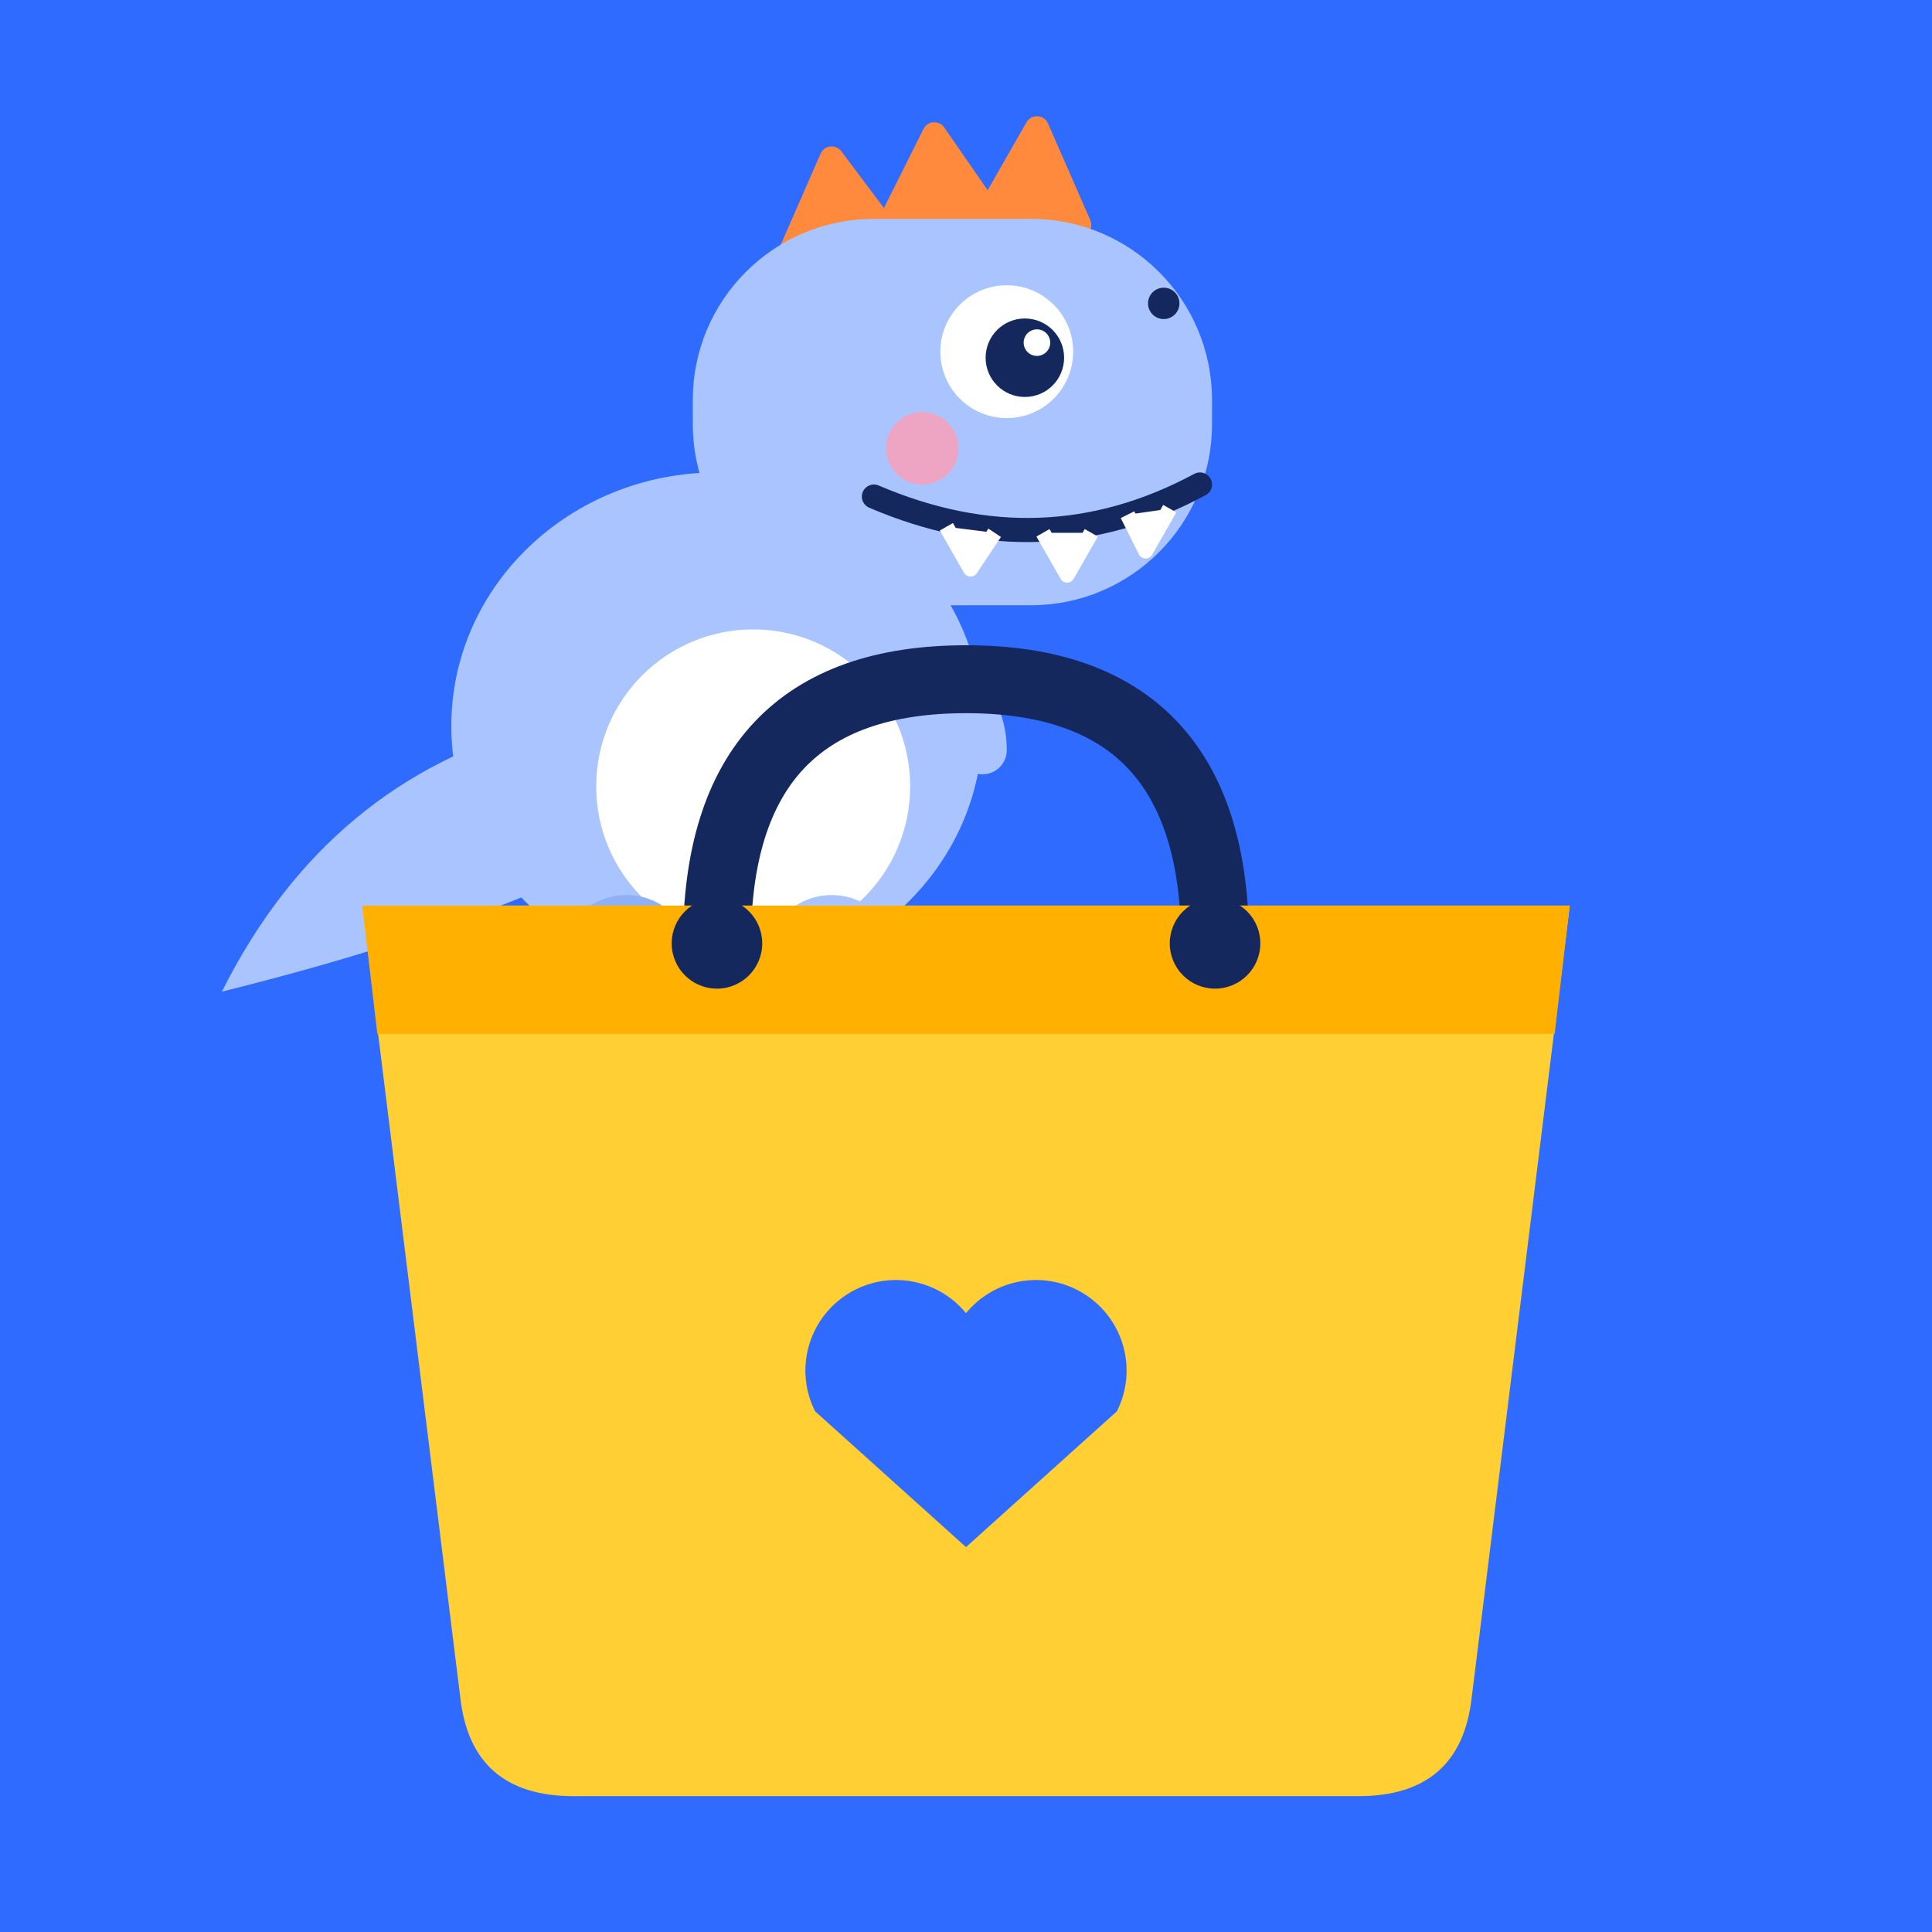
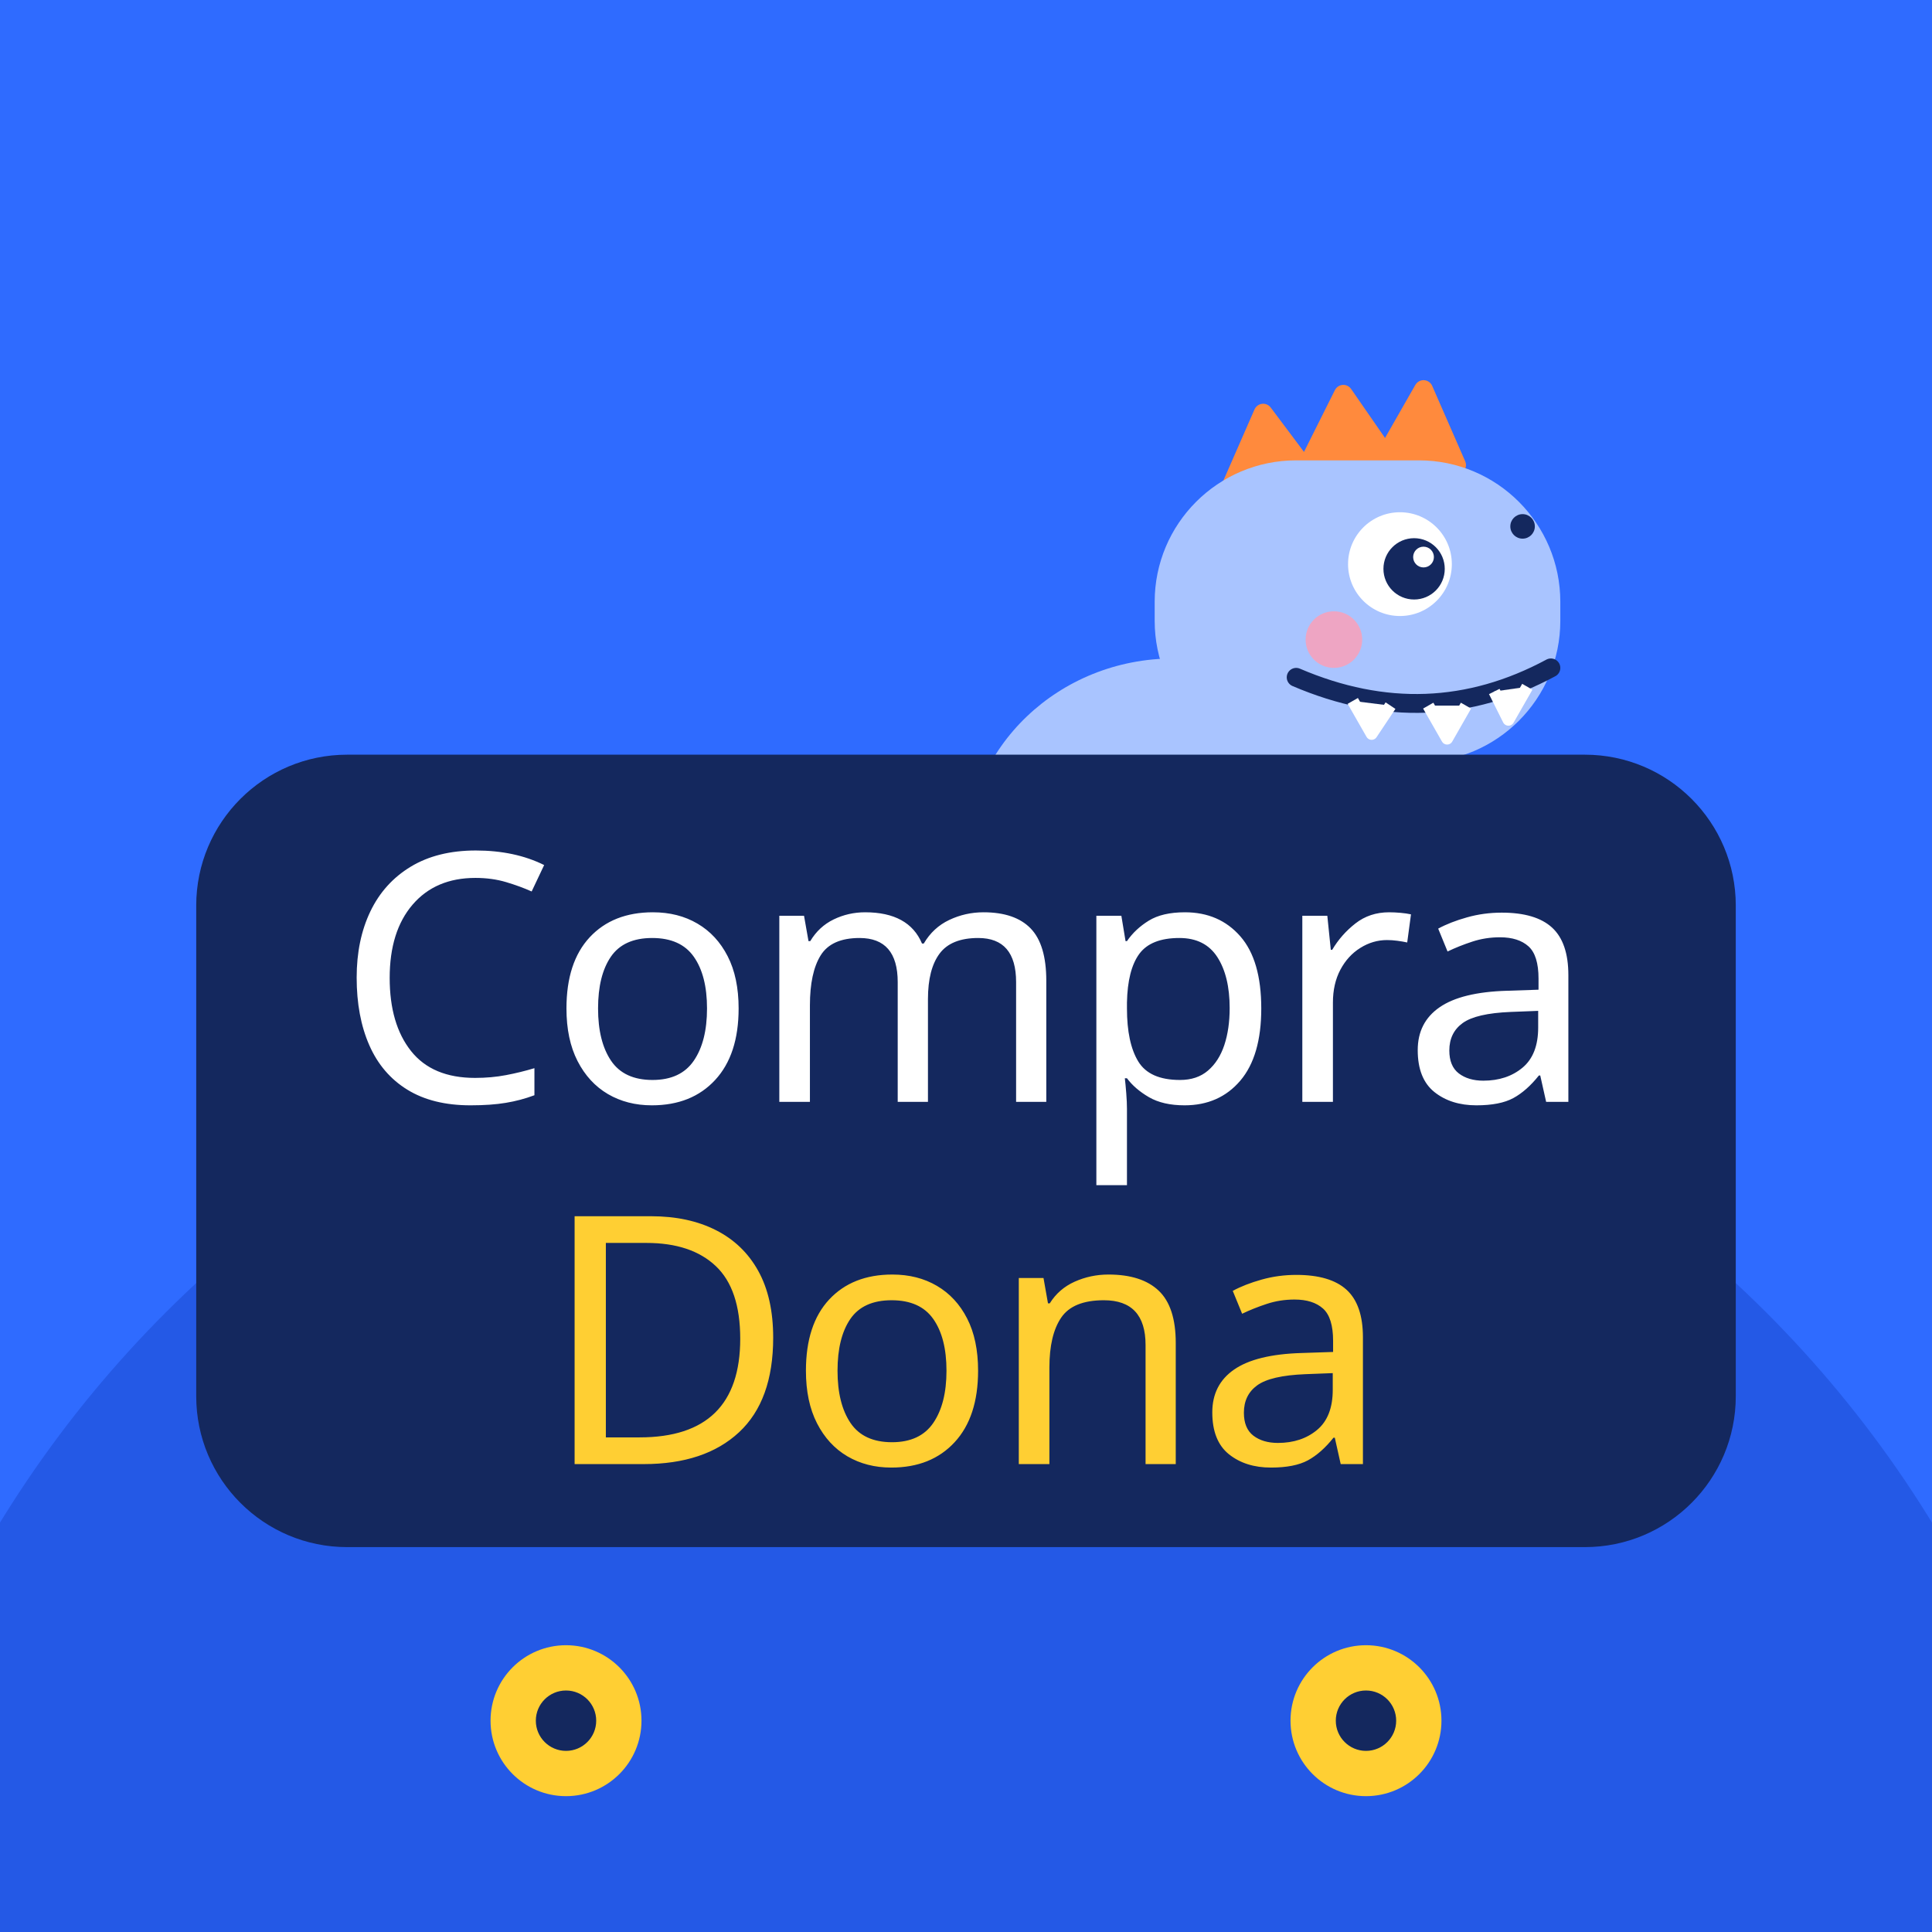
<svg xmlns="http://www.w3.org/2000/svg" viewBox="0 0 512 512">
  <rect width="512" height="512" fill="#2F6BFF" />
-   <g transform="translate(30 -6) scale(1.6)">
+   <circle cx="256" cy="560" r="300" fill="#2459E6" />
+   <g transform="translate(186 72) scale(1.25)">
    <g transform="translate(8 6)">
      <path d="M62 118 C40 124 22 138 10 162 C34 156 52 150 70 142 Z" fill="#A9C4FF" />
      <path d="M104 40 l7-16 9 12 8-16 9 13 8-14 7 16 z" fill="#FF8A3D" stroke="#FF8A3D" stroke-width="4" stroke-linejoin="round" />
      <ellipse cx="92" cy="118" rx="44" ry="42" fill="#A9C4FF" />
      <rect x="88" y="34" width="86" height="64" rx="30" fill="#A9C4FF" />
      <path d="M96 70 C90 84 88 96 92 108 L120 100 Z" fill="#A9C4FF" />
      <ellipse cx="98" cy="128" rx="26" ry="26" fill="#FFFFFF" />
      <rect x="66" y="146" width="22" height="34" rx="11" fill="#8FB0F5" />
      <rect x="100" y="146" width="22" height="34" rx="11" fill="#A9C4FF" />
      <path d="M124 108 q12 4 12 14" stroke="#A9C4FF" stroke-width="8" stroke-linecap="round" fill="none" />
      <path d="M118 80 Q146 92 172 78" stroke="#14285E" stroke-width="4" stroke-linecap="round" fill="none" />
      <path d="M130 85 l4 7 4-6 M146 86 l4 7 4-7 M160 83 l3 6 4-7" fill="#fff" stroke="#fff" stroke-width="2.5" stroke-linejoin="round" />
      <circle cx="140" cy="56" r="11" fill="#fff" />
      <circle cx="143" cy="57" r="6.5" fill="#14285E" />
      <circle cx="145" cy="54.5" r="2.2" fill="#fff" />
      <circle cx="166" cy="48" r="2.6" fill="#14285E" />
      <circle cx="126" cy="72" r="6" fill="#FF9EB4" opacity=".8" />
    </g>
  </g>
-   <path d="M190 250 q0-70 66-70 q66 0 66 70" fill="none" stroke="#14285E" stroke-width="18" stroke-linecap="round" />
-   <path d="M96 240 h320 l-26 210 q-3 26 -30 26 h-208 q-27 0 -30-26 z" fill="#FFCF33" />
-   <path d="M96 240 h320 l-4 34 h-312 z" fill="#FFB000" />
-   <circle cx="190" cy="250" r="12" fill="#14285E" />
-   <circle cx="322" cy="250" r="12" fill="#14285E" />
-   <path d="M210 360 q46 40 92 0" fill="none" stroke="#14285E" stroke-width="14" stroke-linecap="round" opacity=".0" />
-   <path d="M256 410 l-40-36 a24 24 0 0 1 40-26 a24 24 0 0 1 40 26 z" fill="#2F6BFF" />
+   <rect x="52" y="200" width="408" height="210" rx="40" fill="#14285E" />
+   <text x="256" y="292" text-anchor="middle" font-family="Archivo Black" font-size="92" fill="#FFFFFF" letter-spacing="-2">Compra</text>
+   <text x="256" y="388" text-anchor="middle" font-family="Archivo Black" font-size="92" fill="#FFCF33" letter-spacing="-2">Dona</text>
+   <circle cx="150" cy="456" r="20" fill="#FFCF33" />
+   <circle cx="362" cy="456" r="20" fill="#FFCF33" />
+   <circle cx="150" cy="456" r="8" fill="#14285E" />
+   <circle cx="362" cy="456" r="8" fill="#14285E" />
</svg>
